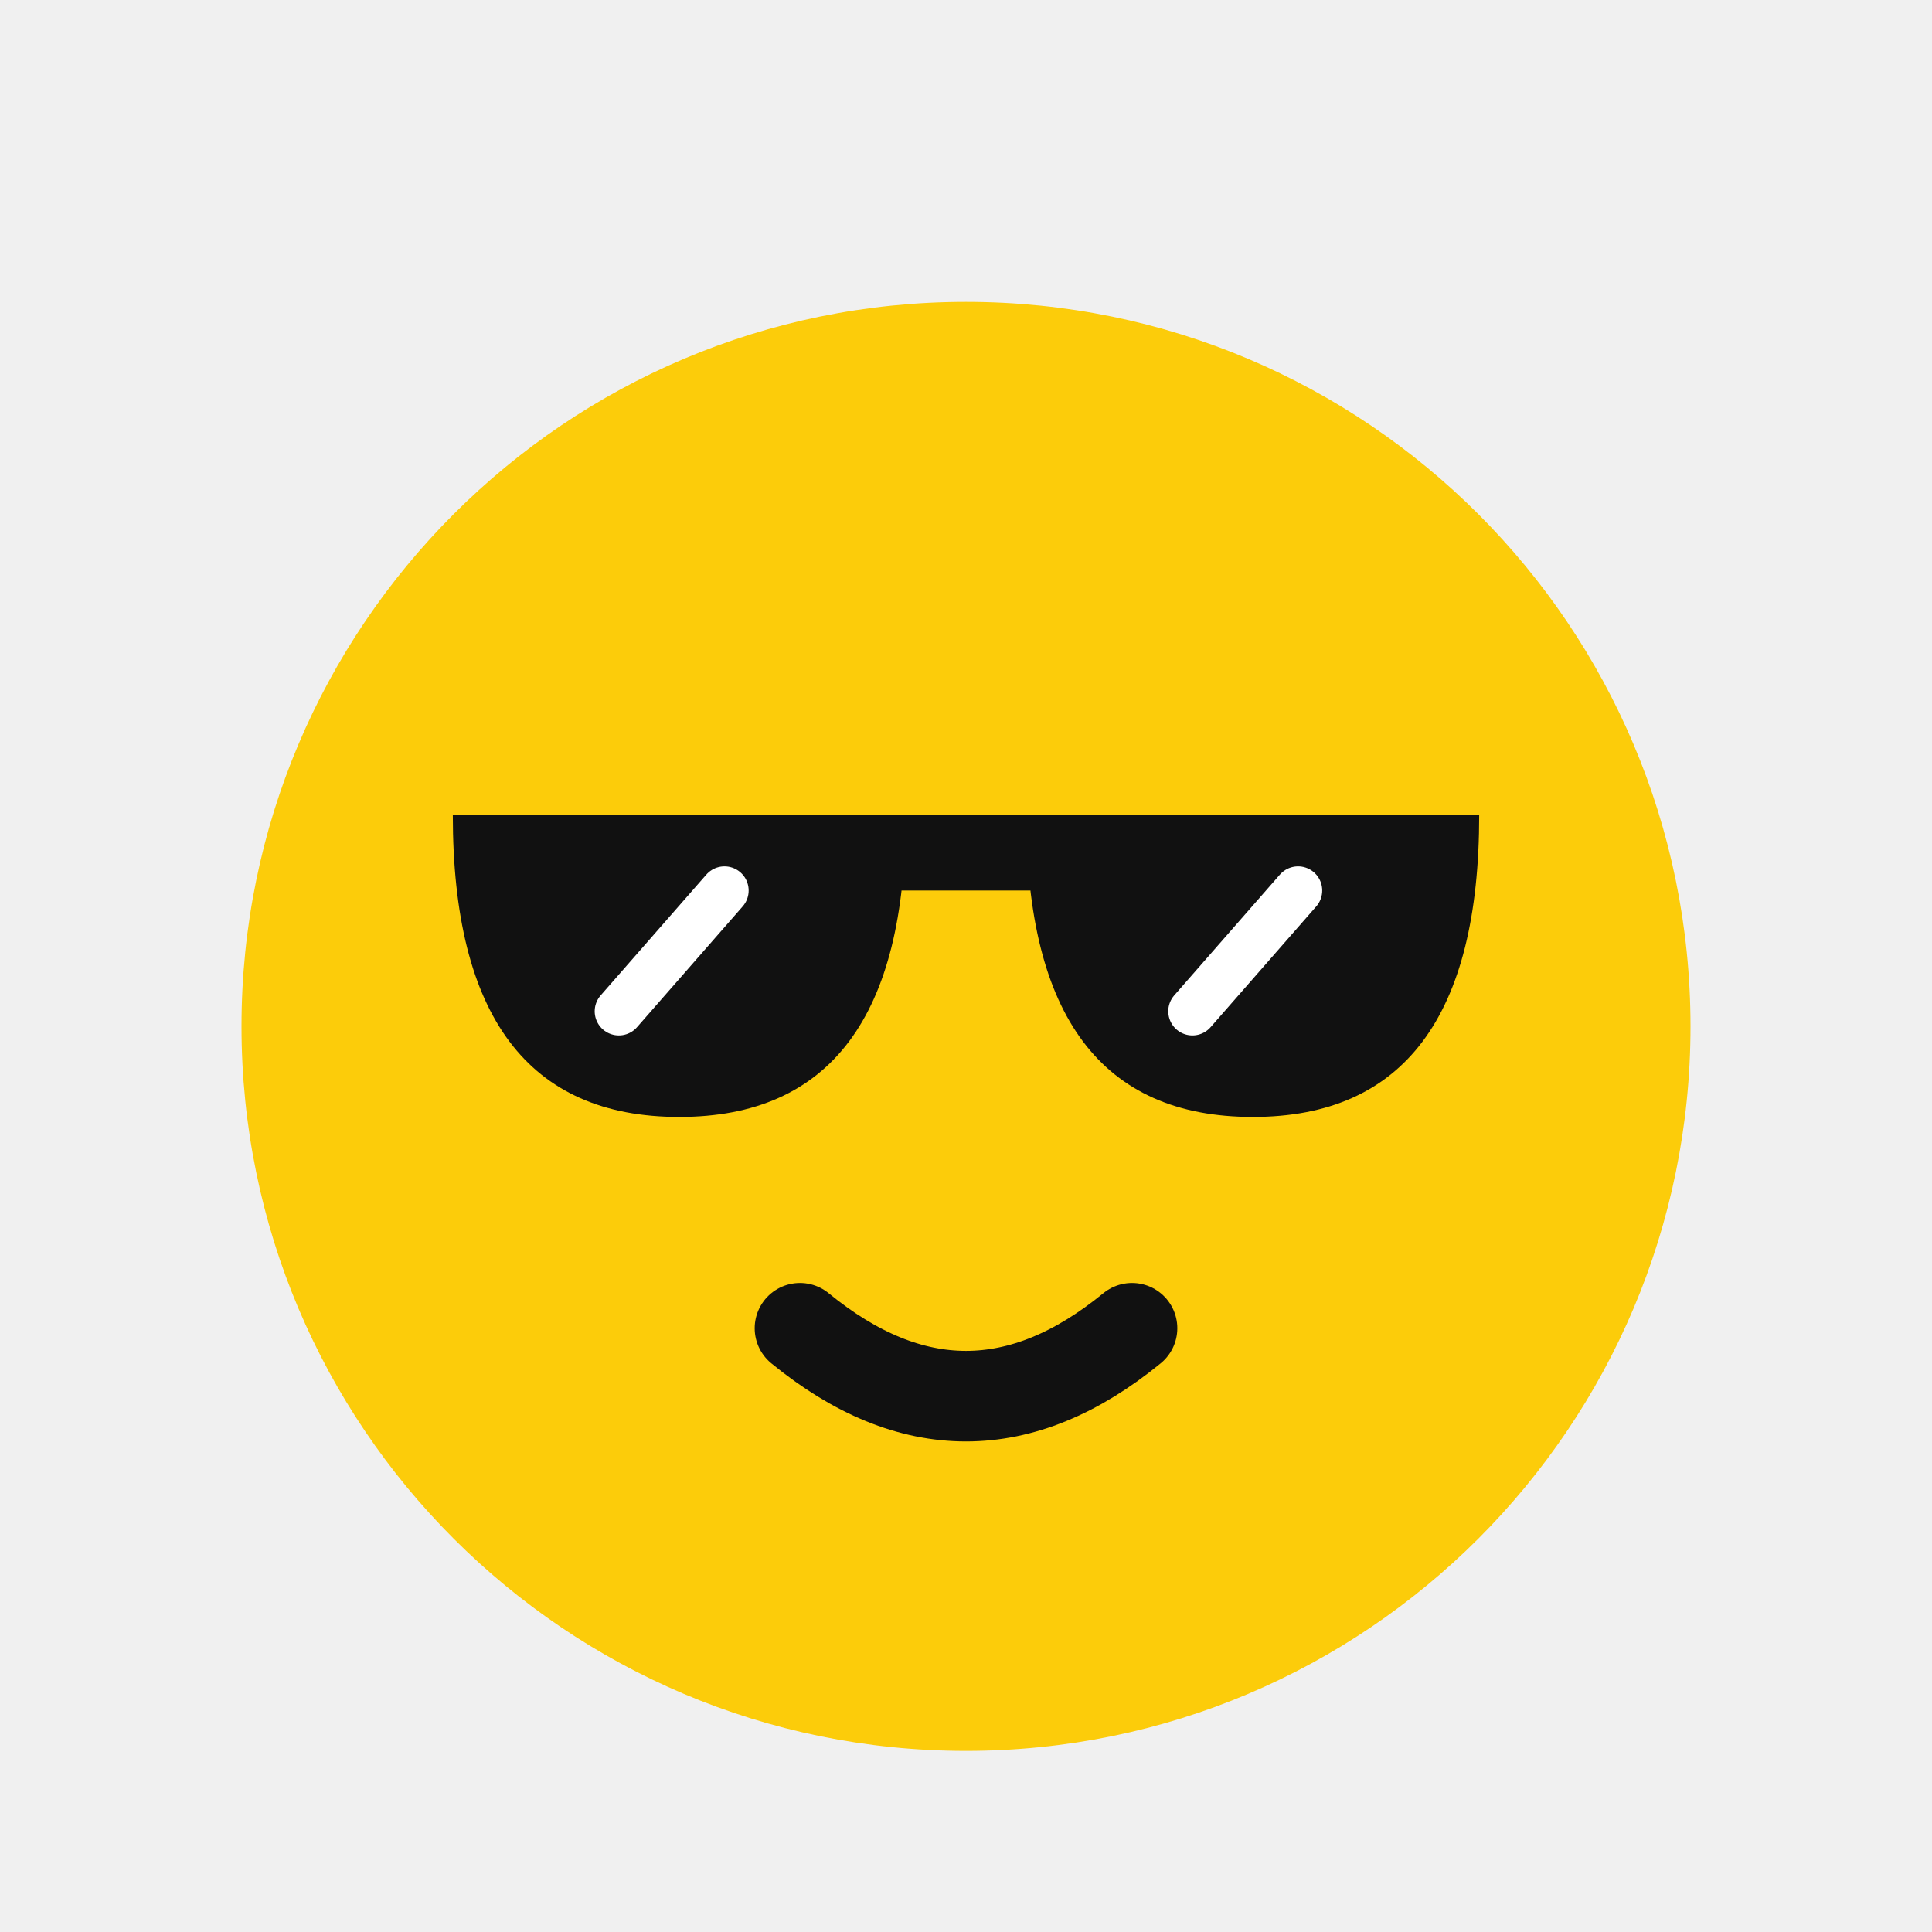
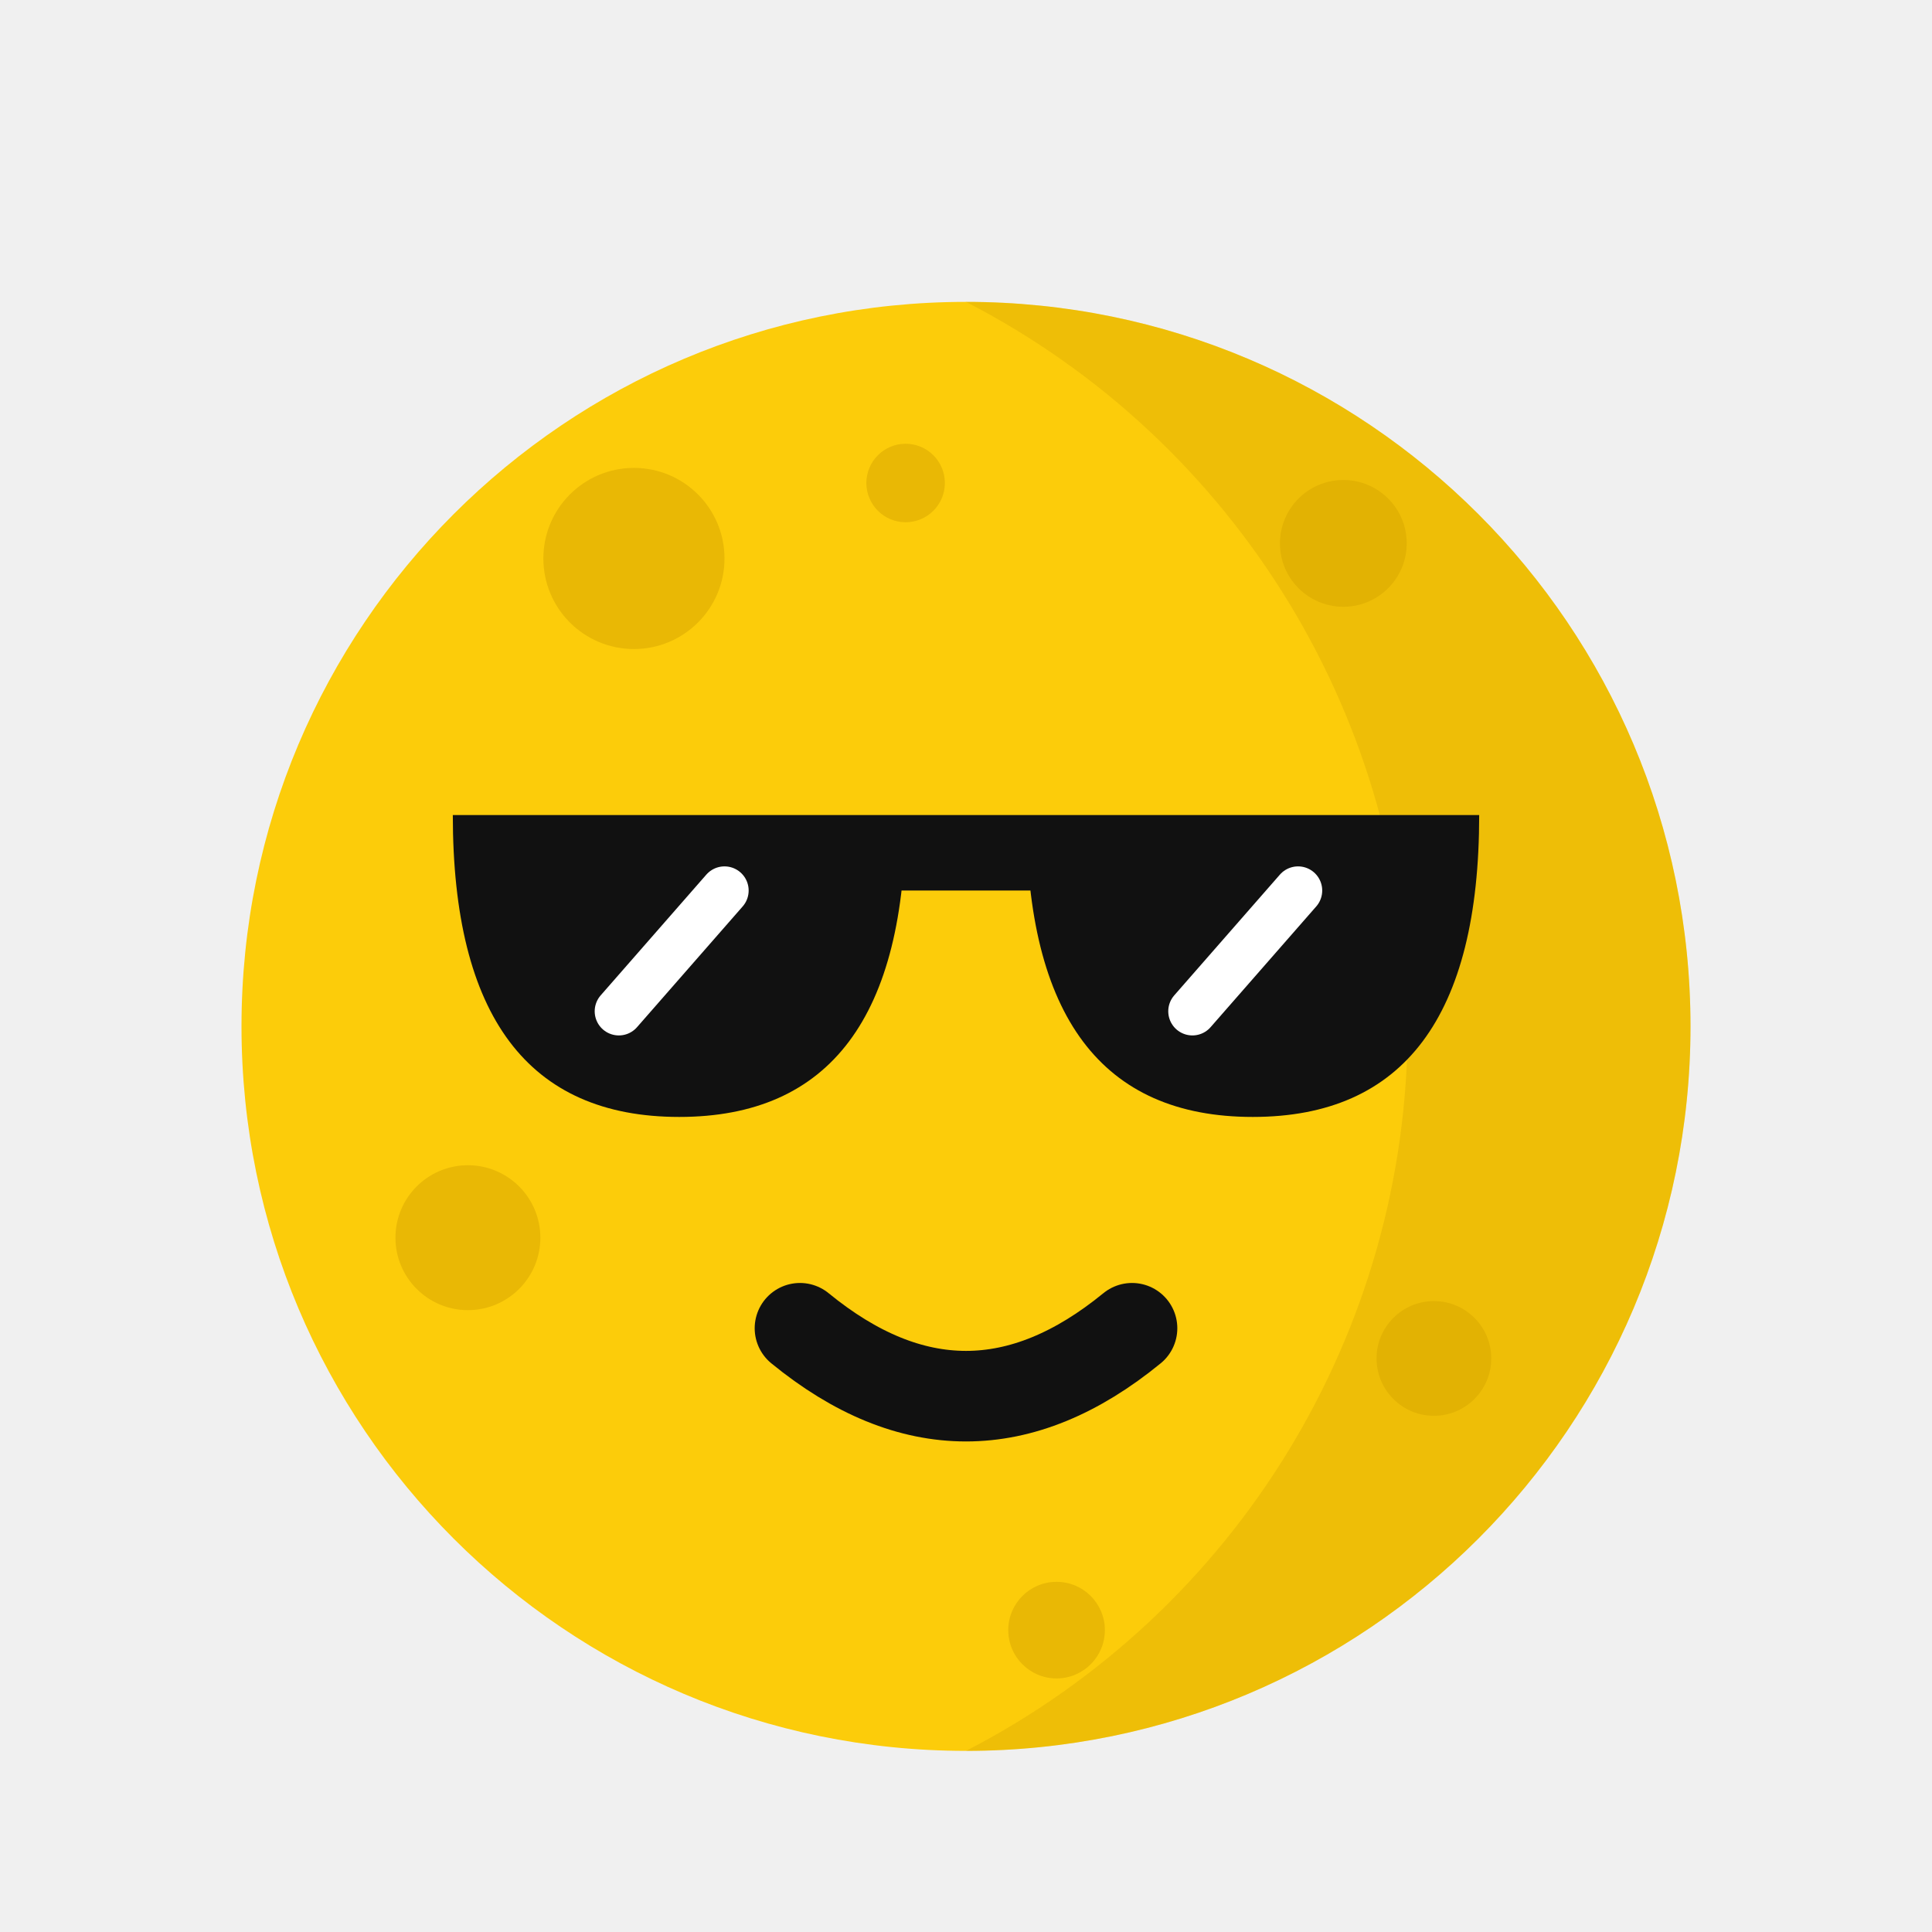
<svg xmlns="http://www.w3.org/2000/svg" viewBox="0 0 64 64">
  <circle cx="32" cy="34" r="24" fill="#fccc0a" />
+   <path d="M32 10a24 24 0 0 1 0 48a27 27 0 0 0 0-48Z" fill="#c99a00" opacity=".28" />
+   <g fill="#d9a800" opacity=".55">
+     <circle cx="21" cy="18.5" r="3" />
+     <circle cx="44.5" cy="18" r="2.1" />
+     <circle cx="15.5" cy="41" r="2.4" />
+     <circle cx="47.5" cy="45" r="1.9" />
+     <circle cx="35" cy="54" r="1.6" />
+     <circle cx="30" cy="16" r="1.3" />
+   </g>
  <path d="M15 27H30Q30 37 22.5 37Q15 37 15 27ZM34 27H49Q49 37 41.5 37Q34 37 34 27ZM29 27H35V29.5H29Z" fill="#111" />
  <path d="M20.5 33.5l3.5-4M39.5 33.5l3.5-4" stroke="#fff" stroke-width="1.6" stroke-linecap="round" />
  <path d="M26.5 44q5.5 4.5 11 0" fill="none" stroke="#111" stroke-width="3" stroke-linecap="round" />
</svg>
